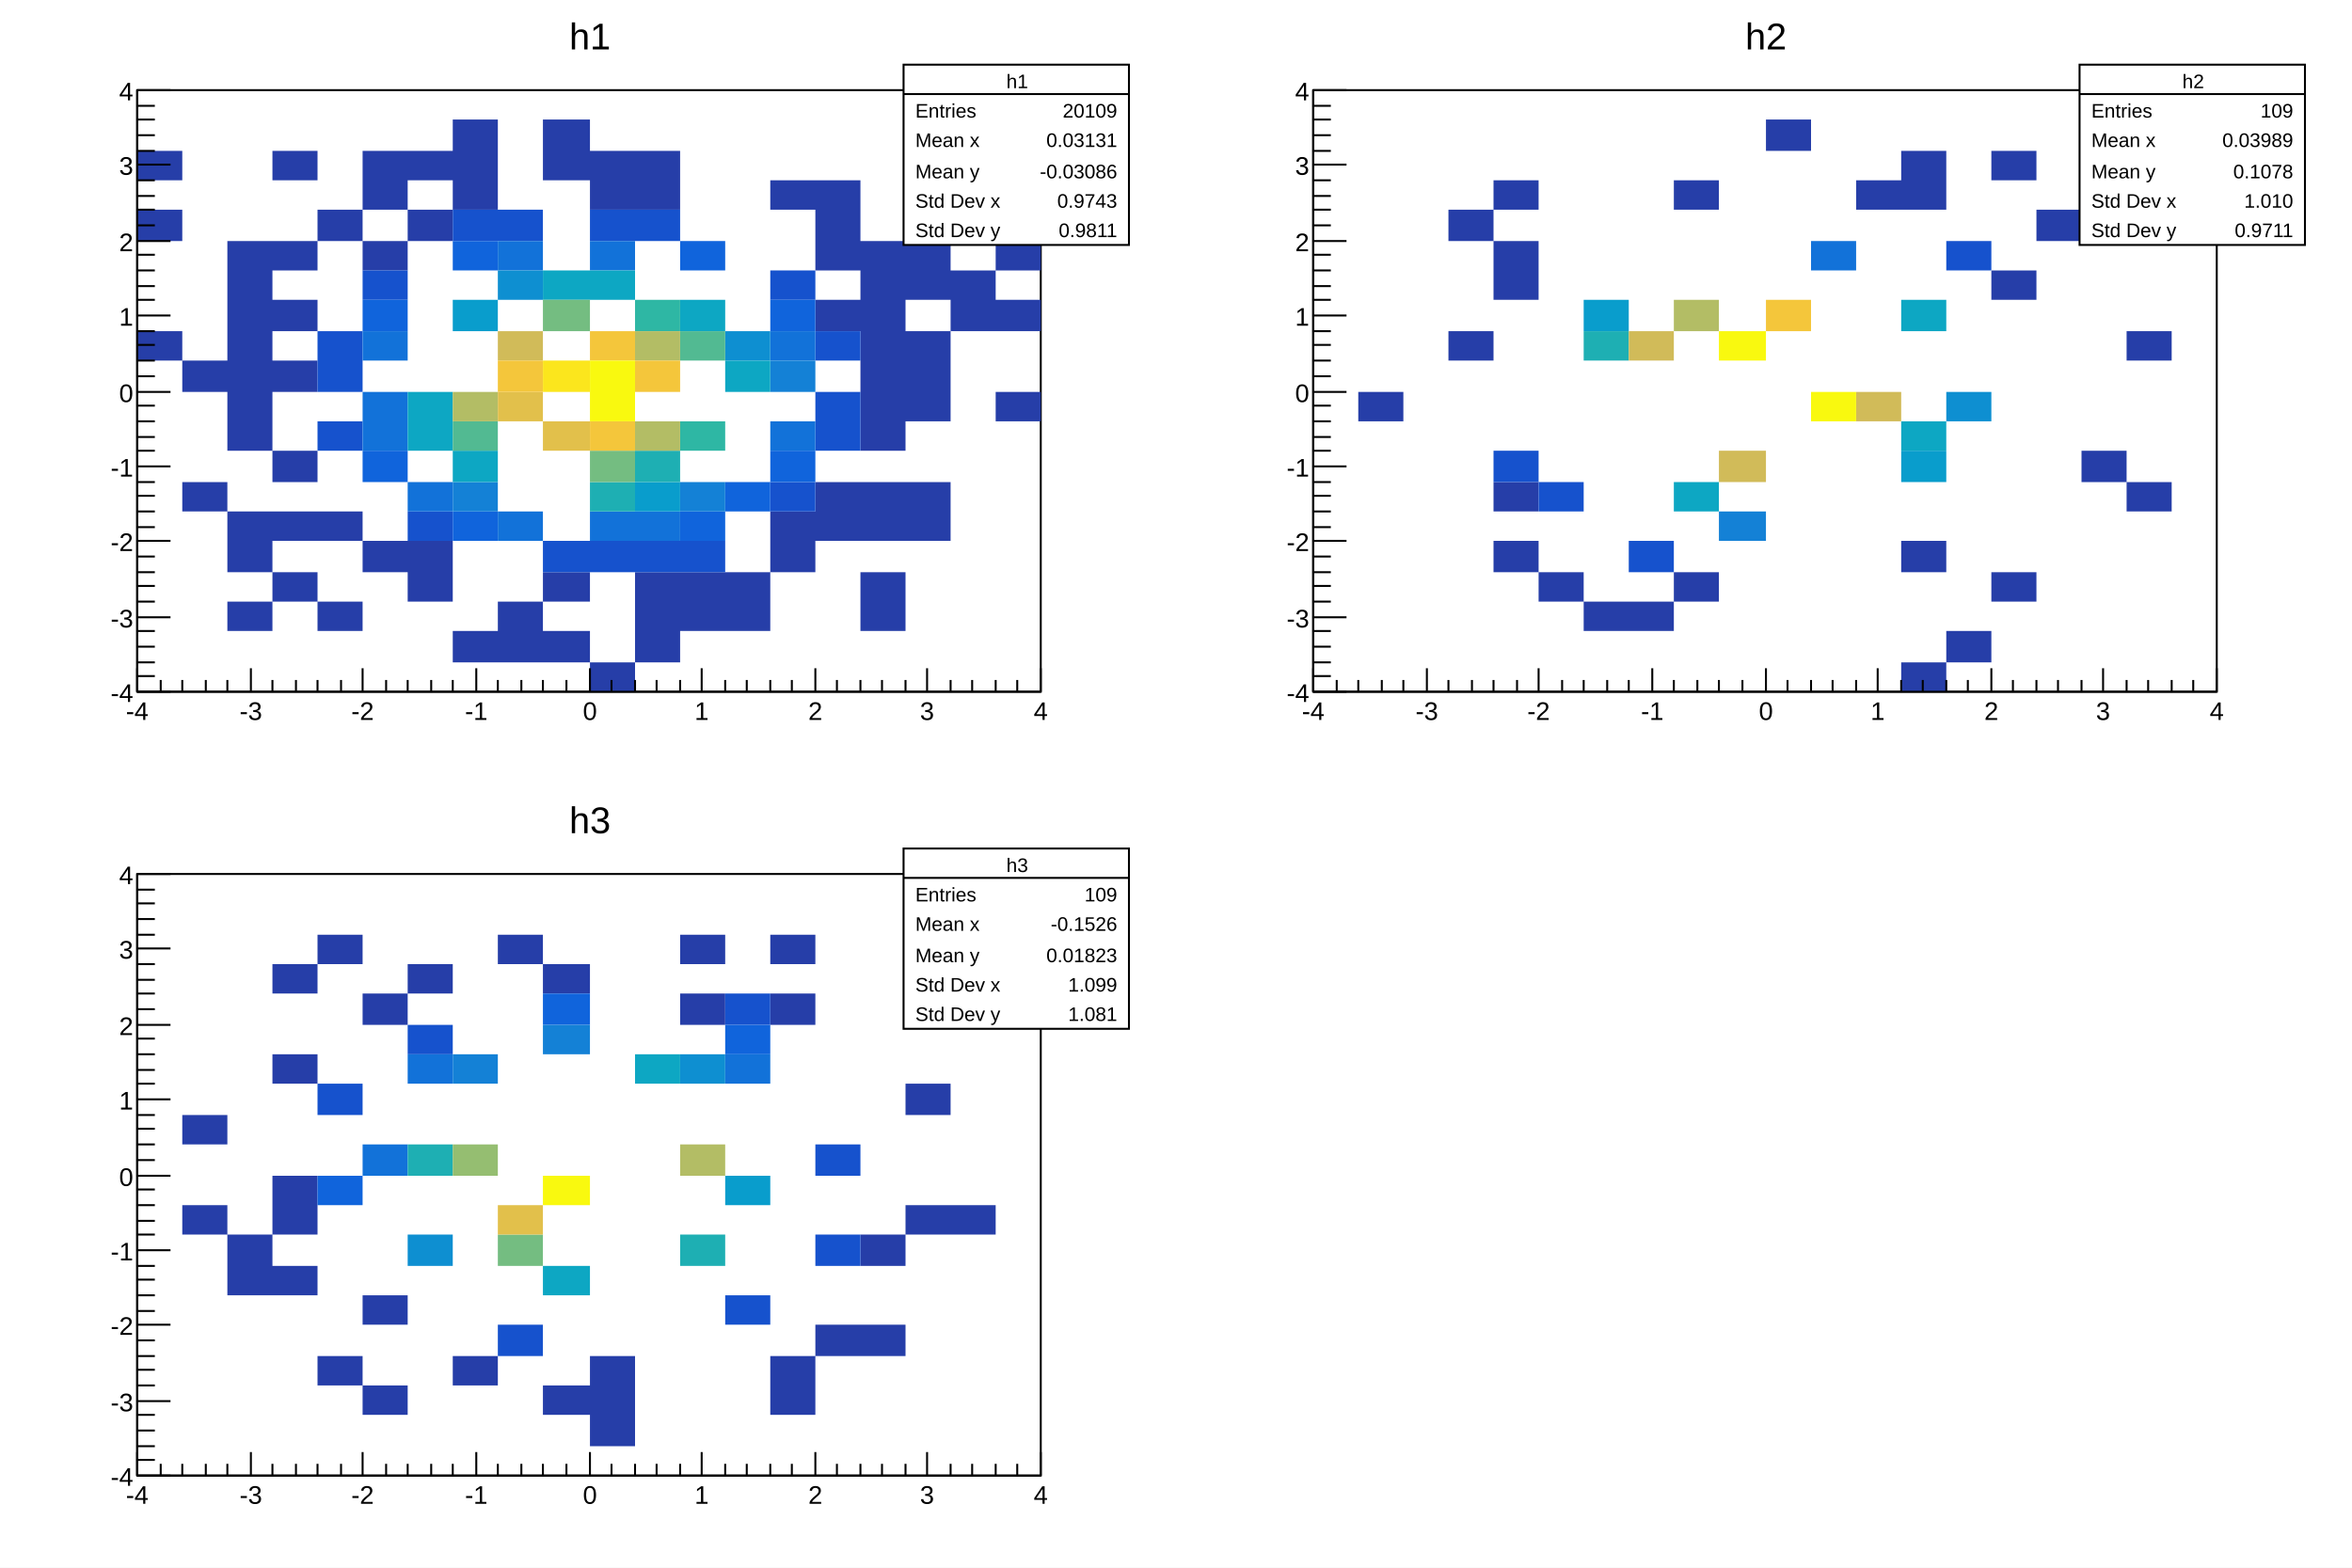
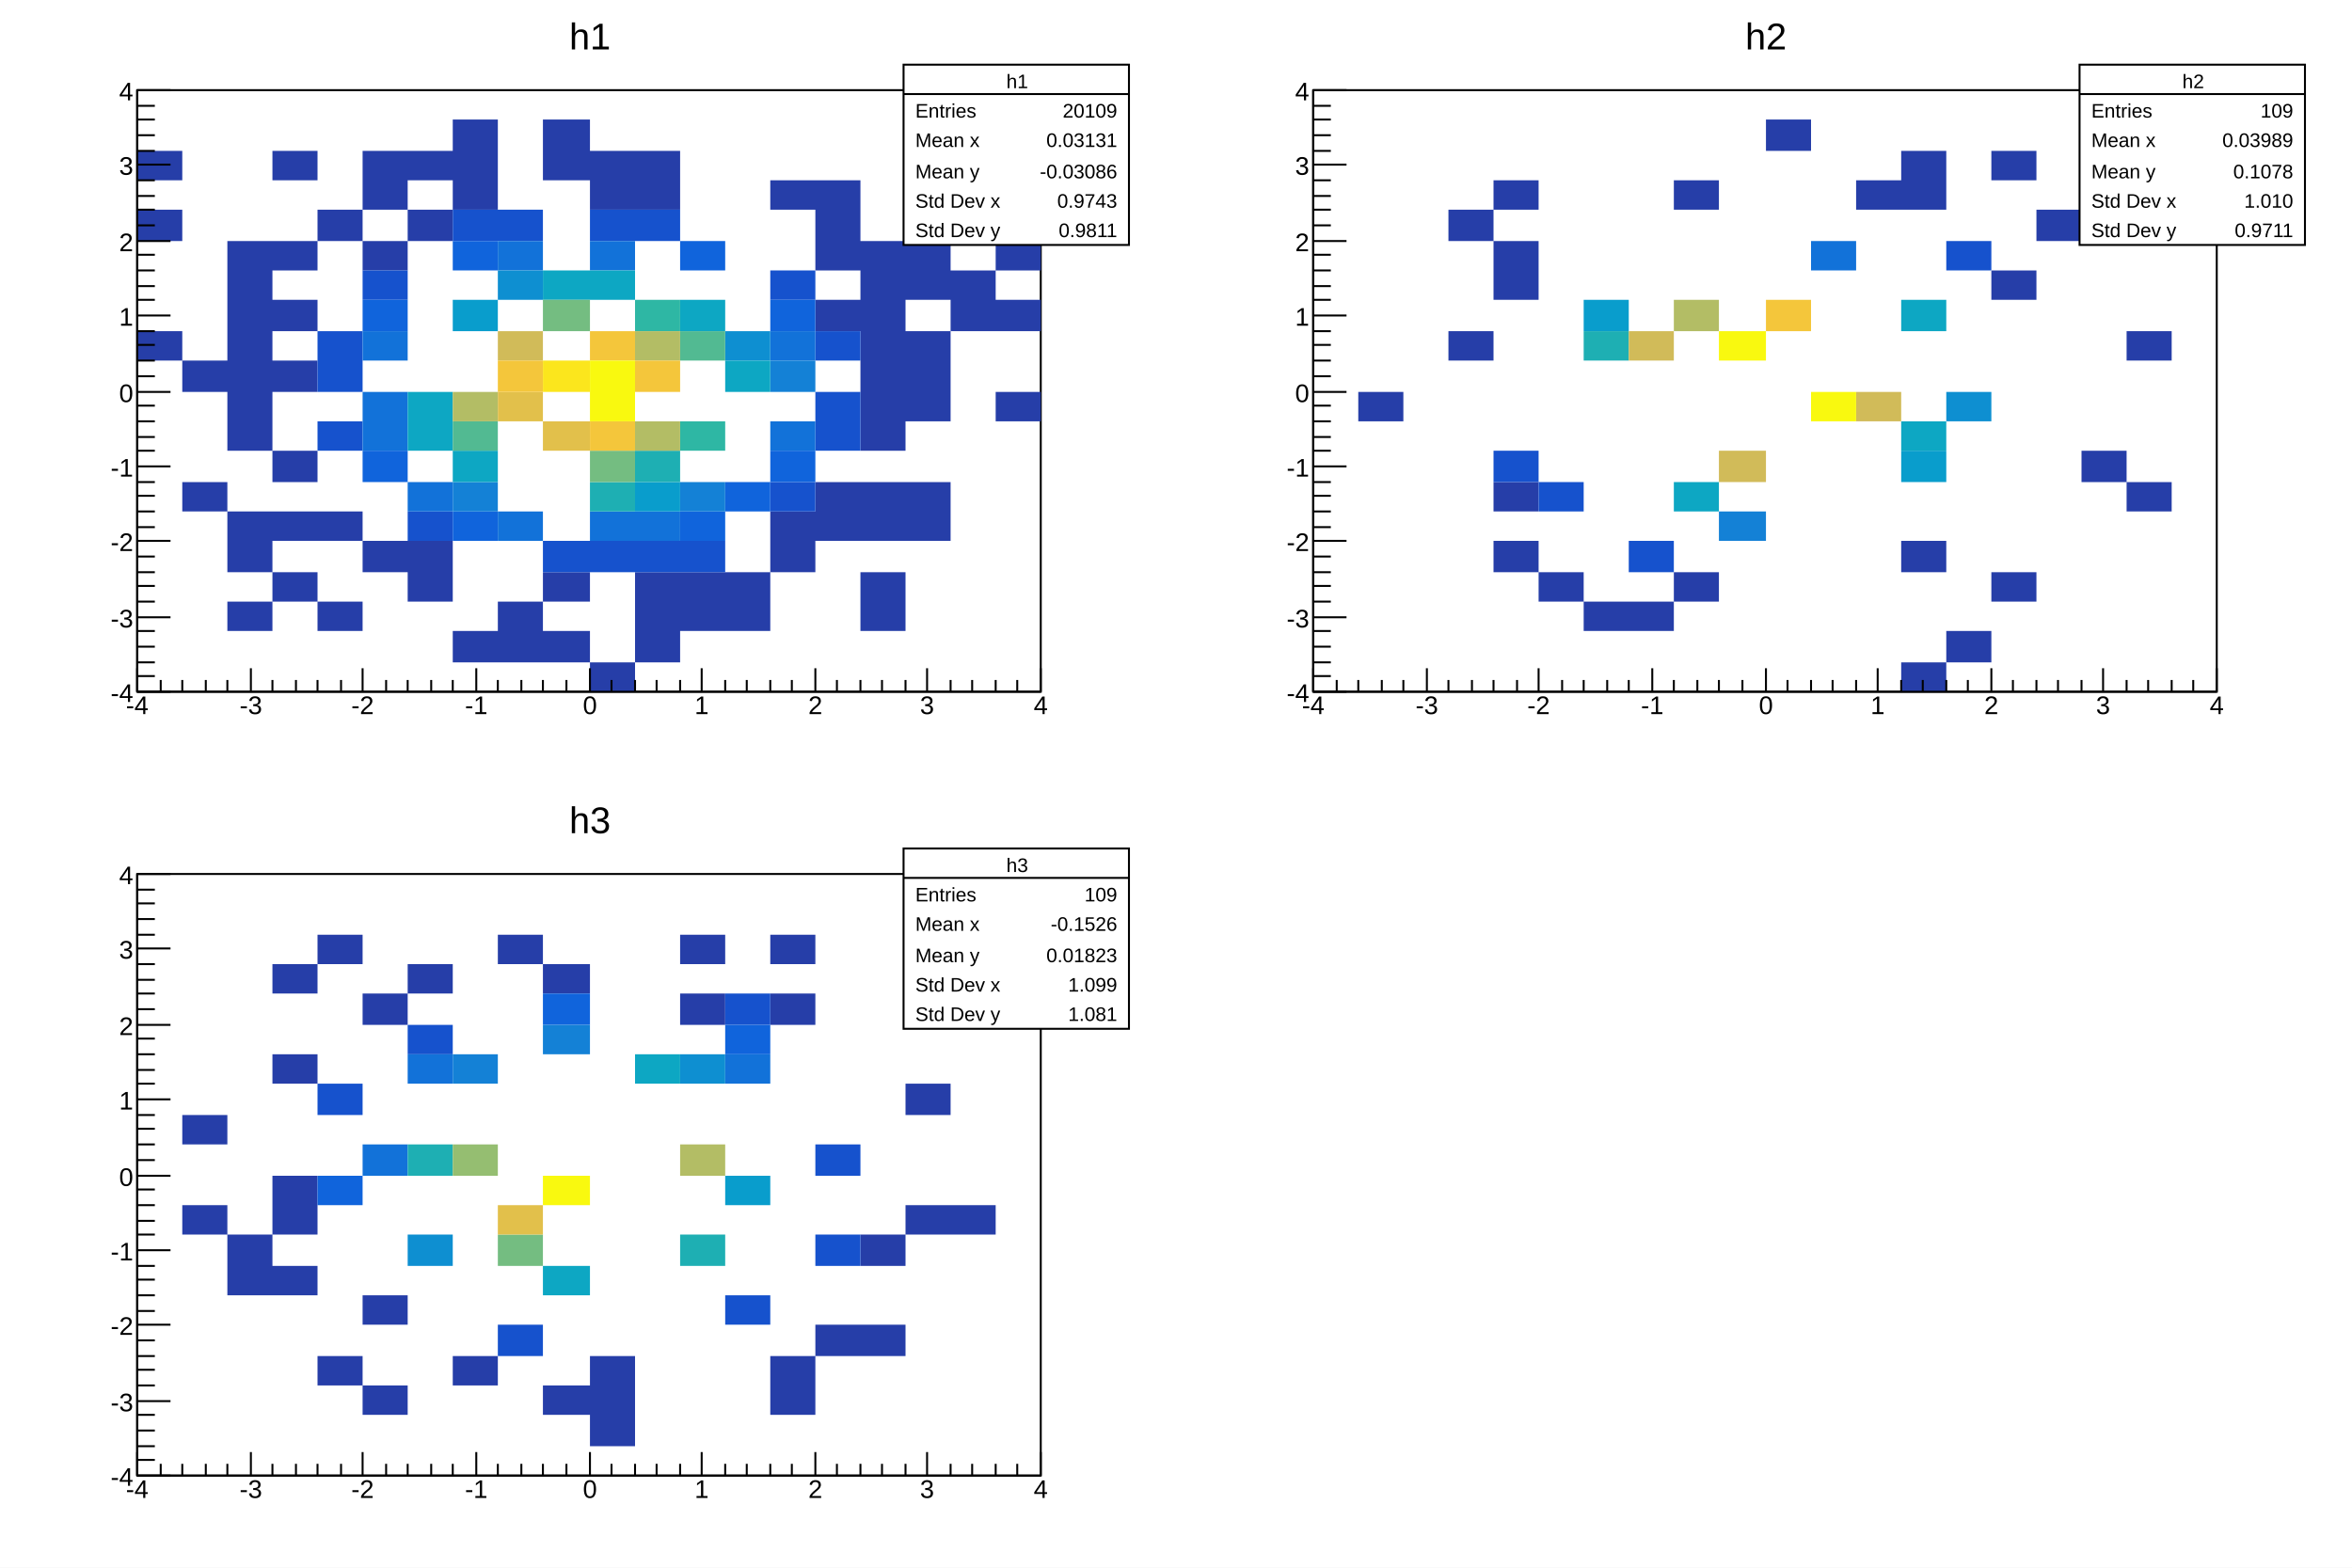
<svg xmlns="http://www.w3.org/2000/svg" viewBox="0 0 1200 800" preserveAspectRatio="none" width="1200" height="800">
  <path d="M0,0H1200V800H0Z" style="fill: white;" />
  <g>
    <svg viewBox="0 0 576 384" preserveAspectRatio="none" x="12" y="8" width="576" height="384">
      <path d="M0,0H576V384H0Z" style="fill: white;" />
      <g>
        <g transform="translate(58,38)">
          <path d="M0,0H461V307H0Z" style="fill: white; stroke: black; stroke-width: 1;" />
          <svg x="0" y="0" overflow="hidden" width="461" height="307" viewBox="0 0 461 307">
            <g>
              <path fill="#263ea8" d="M0,31h23v15h-23zM0,61h23v16h-23zm0,62h23v15h-23zm23,15h23v16h-23zm0,62h23v15h-23zM46,77h23v107h-23zm0,138h23v31h-23zm0,46h23v15h-23zM69,31h23v15h-23zm0,46h23v15h-23zm0,30h23v16h-23zm0,31h23v16h-23zm0,46h23v16h-23zm0,31h23v15h-23zm0,31h23v15h-23zM92,61h23v16h-23zm0,154h23v15h-23zm0,46h23v15h-23zM115,31h23v30h-23zm0,46h23v15h-23zm0,153h23v16h-23zM138,31h23v15h-23zm0,30h23v16h-23zm0,169h23v31h-23zM161,15h23v46h-23zm0,261h23v16h-23zm23,-15h23v31h-23zM207,15h24v31h-24zm0,231h24v15h-24zm0,30h24v16h-24zM231,31h23v30h-23zm0,261h23v15h-23zM254,31h23v30h-23zm0,215h23v46h-23zm23,0h23v30h-23zm23,0h23v30h-23zM323,46h23v15h-23zm0,169h23v31h-23zM346,46h23v46h-23zm0,61h23v16h-23zm0,93h23v30h-23zM369,77h23v107h-23zm0,123h23v30h-23zm0,46h23v30h-23zM392,77h23v30h-23zm0,46h23v46h-23zm0,77h23v30h-23zM415,92h23v31h-23zM438,77h23v15h-23zm0,30h23v16h-23zm0,47h23v15h-23z" />
              <path fill="#1652cd" d="M92,123h23v31h-23zm0,46h23v15h-23zM115,92h23v15h-23zm23,123h23v15h-23zM161,61h23v16h-23zm23,0h23v16h-23zm23,169h24v16h-24zM231,61h23v16h-23zm0,169h23v16h-23zM254,61h23v16h-23zm0,169h23v16h-23zm23,0h23v16h-23zM323,92h23v15h-23zm0,108h23v15h-23zm23,-77h23v15h-23zm0,31h23v30h-23z" />
              <path fill="#1064dc" d="M115,107h23v16h-23zm0,77h23v16h-23zM161,77h23v15h-23zm0,138h23v15h-23zM277,77h23v15h-23zm0,138h23v15h-23zm23,-15h23v15h-23zm23,-93h23v16h-23zm0,77h23v16h-23z" />
              <path fill="#1272d9" d="M115,123h23v15h-23zm0,31h23v30h-23zm23,46h23v15h-23zM184,77h23v15h-23zm0,138h23v15h-23zM231,77h23v15h-23zm0,138h23v15h-23zm23,0h23v15h-23zm69,-92h23v15h-23zm0,46h23v15h-23z" />
              <path fill="#1481d6" d="M161,200h23v15h-23zm116,0h23v15h-23zm46,-62h23v16h-23z" />
              <path fill="#0e8fd1" d="M184,92h23v15h-23zm116,31h23v15h-23z" />
              <path fill="#099dcc" d="M161,107h23v16h-23zm93,93h23v15h-23z" />
              <path fill="#0da7c3" d="M138,154h23v30h-23zm23,30h23v16h-23zM207,92h24v15h-24zm24,0h23v15h-23zm46,15h23v16h-23zm23,31h23v16h-23z" />
              <path fill="#1eafb3" d="M231,200h23v15h-23zm23,-16h23v16h-23z" />
              <path fill="#2eb7a4" d="M254,107h23v16h-23zm23,62h23v15h-23z" />
              <path fill="#52ba92" d="M161,169h23v15h-23zM277,123h23v15h-23z" />
              <path fill="#74bd81" d="M207,107h24v16h-24zm24,77h23v16h-23z" />
              <path fill="#b3bd65" d="M161,154h23v15h-23zm93,-31h23v15h-23zm0,46h23v15h-23z" />
              <path fill="#d1bb59" d="M184,123h23v15h-23z" />
              <path fill="#e2c04b" d="M184,154h23v15h-23zm23,15h24v15h-24z" />
              <path fill="#f4c63b" d="M184,138h23v16h-23zm47,-15h23v15h-23zm0,46h23v15h-23zm23,-31h23v16h-23z" />
              <path fill="#fbe61d" d="M207,138h24v16h-24z" />
              <path fill="#f9f90f" d="M231,138h23v31h-23z" />
            </g>
          </svg>
          <g>
            <g transform="translate(0,307)">
              <path d="M0,0h461M0,-12V0M12,-6V0M23,-6V0M35,-6V0M46,-6V0M58,-12V0M69,-6V0M81,-6V0M92,-6V0M104,-6V0M115,-12V0M127,-6V0M138,-6V0M150,-6V0M161,-6V0M173,-12V0M184,-6V0M196,-6V0M207,-6V0M219,-6V0M231,-12V0M242,-6V0M254,-6V0M265,-6V0M277,-6V0M288,-12V0M300,-6V0M311,-6V0M323,-6V0M334,-6V0M346,-12V0M357,-6V0M369,-6V0M380,-6V0M392,-6V0M403,-12V0M415,-6V0M426,-6V0M438,-6V0M449,-6V0M461,-12V0" style="stroke: black; stroke-width: 1;" />
              <g font-family="Arial" font-size="13" space="preserve" fill="black" text-anchor="middle">
-                 <text dy=".8em" transform="translate(0,4)">
-          -4
-         </text>
-                 <text dy=".8em" transform="translate(58,4)">
-          -3
-         </text>
-                 <text dy=".8em" transform="translate(115,4)">
-          -2
-         </text>
-                 <text dy=".8em" transform="translate(173,4)">
-          -1
-         </text>
-                 <text dy=".8em" transform="translate(231,4)">
-          0
-         </text>
-                 <text dy=".8em" transform="translate(288,4)">
-          1
-         </text>
-                 <text dy=".8em" transform="translate(346,4)">
-          2
-         </text>
-                 <text dy=".8em" transform="translate(403,4)">
-          3
-         </text>
-                 <text dy=".8em" transform="translate(461,4)">
+                 <text dy=".8em" transform="translate(0,1)">
+          -4
+         </text>
+                 <text dy=".8em" transform="translate(58,1)">
+          -3
+         </text>
+                 <text dy=".8em" transform="translate(115,1)">
+          -2
+         </text>
+                 <text dy=".8em" transform="translate(173,1)">
+          -1
+         </text>
+                 <text dy=".8em" transform="translate(231,1)">
+          0
+         </text>
+                 <text dy=".8em" transform="translate(288,1)">
+          1
+         </text>
+                 <text dy=".8em" transform="translate(346,1)">
+          2
+         </text>
+                 <text dy=".8em" transform="translate(403,1)">
+          3
+         </text>
+                 <text dy=".8em" transform="translate(461,1)">
         4
        </text>
              </g>
            </g>
            <g>
              <path d="M0,0v307M17,307H0M9,299H0M9,292H0M9,284H0M9,276H0M17,269H0M9,261H0M9,253H0M9,246H0M9,238H0M17,230H0M9,223H0M9,215H0M9,207H0M9,200H0M17,192H0M9,184H0M9,177H0M9,169H0M9,161H0M17,154H0M9,146H0M9,138H0M9,130H0M9,123H0M17,115H0M9,107H0M9,100H0M9,92H0M9,84H0M17,77H0M9,69H0M9,61H0M9,54H0M9,46H0M17,38H0M9,31H0M9,23H0M9,15H0M9,8H0M17,0H0" style="stroke: black; stroke-width: 1;" />
              <g font-family="Arial" font-size="13" space="preserve" fill="black" text-anchor="end">
                <text dy=".4em" transform="translate(-2,307)">
         -4
        </text>
                <text dy=".4em" transform="translate(-2,269)">
         -3
        </text>
                <text dy=".4em" transform="translate(-2,230)">
         -2
        </text>
                <text dy=".4em" transform="translate(-2,192)">
         -1
        </text>
                <text dy=".4em" transform="translate(-2,154)">
         0
        </text>
                <text dy=".4em" transform="translate(-2,115)">
         1
        </text>
                <text dy=".4em" transform="translate(-2,77)">
         2
        </text>
                <text dy=".4em" transform="translate(-2,38)">
         3
        </text>
                <text dy=".4em" transform="translate(-2)">
         4
        </text>
              </g>
            </g>
          </g>
        </g>
        <g transform="translate(58,2)" font-family="Arial" font-size="19" space="preserve">
          <text fill="black" text-anchor="middle" dy=".8em" transform="translate(231)">
      h1
     </text>
        </g>
        <g transform="translate(449,25)" font-family="Arial" font-size="10" space="preserve" fill="black">
          <path d="M0,0H115V92H0Z" style="fill: white; stroke: black; stroke-width: 1;" />
          <text text-anchor="middle" dy=".4em" transform="translate(58,8)">
      h1
     </text>
          <text text-anchor="start" dy=".4em" transform="translate(6,23)">
      Entries
     </text>
          <text text-anchor="end" dy=".4em" transform="translate(109,23)">
      20109
     </text>
          <text text-anchor="start" dy=".4em" transform="translate(6,38)">
      Mean x
     </text>
          <text text-anchor="end" dy=".4em" transform="translate(109,38)">
      0.03131
     </text>
          <text text-anchor="start" dy=".4em" transform="translate(6,54)">
      Mean y
     </text>
          <text text-anchor="end" dy=".4em" transform="translate(109,54)">
      -0.03086
     </text>
          <text text-anchor="start" dy=".4em" transform="translate(6,69)">
      Std Dev x
     </text>
          <text text-anchor="end" dy=".4em" transform="translate(109,69)">
      0.9743
     </text>
          <text text-anchor="start" dy=".4em" transform="translate(6,84)">
      Std Dev y
     </text>
          <text text-anchor="end" dy=".4em" transform="translate(109,84)">
      0.9811
     </text>
          <path d="M0,15h115" style="stroke: black; stroke-width: 1;" />
        </g>
      </g>
    </svg>
    <svg viewBox="0 0 576 384" preserveAspectRatio="none" x="612" y="8" width="576" height="384">
      <path d="M0,0H576V384H0Z" style="fill: white;" />
      <g>
        <g transform="translate(58,38)">
          <path d="M0,0H461V307H0Z" style="fill: white; stroke: black; stroke-width: 1;" />
          <svg x="0" y="0" overflow="hidden" width="461" height="307" viewBox="0 0 461 307">
            <g>
              <path fill="#263ea8" d="M23,154h23v15h-23zM69,61h23v16h-23zm0,62h23v15h-23zM92,46h23v15h-23zm0,31h23v30h-23zm0,123h23v15h-23zm0,30h23v16h-23zm23,16h23v15h-23zm23,15h23v15h-23zm23,0h23v15h-23zM184,46h23v15h-23zm0,200h23v15h-23zM231,15h23v16h-23zm46,31h23v15h-23zM300,31h23v30h-23zm0,199h23v16h-23zm0,62h23v15h-23zm23,-16h23v16h-23zM346,31h23v15h-23zm0,61h23v15h-23zm0,154h23v15h-23zM369,61h23v16h-23zm23,123h23v16h-23zm23,-61h23v15h-23zm0,77h23v15h-23z" />
              <path fill="#1652cd" d="M92,184h23v16h-23zm23,16h23v15h-23zm46,30h23v16h-23zM323,77h23v15h-23z" />
              <path fill="#1272d9" d="M254,77h23v15h-23z" />
              <path fill="#1481d6" d="M207,215h24v15h-24z" />
              <path fill="#0e8fd1" d="M323,154h23v15h-23z" />
              <path fill="#099dcc" d="M138,107h23v16h-23zm162,77h23v16h-23z" />
              <path fill="#0da7c3" d="M184,200h23v15h-23zM300,107h23v16h-23zm0,62h23v15h-23z" />
              <path fill="#1eafb3" d="M138,123h23v15h-23z" />
              <path fill="#b3bd65" d="M184,107h23v16h-23z" />
              <path fill="#d1bb59" d="M161,123h23v15h-23zm46,61h24v16h-24zm70,-30h23v15h-23z" />
              <path fill="#f4c63b" d="M231,107h23v16h-23z" />
              <path fill="#f9f90f" d="M207,123h24v15h-24zm47,31h23v15h-23z" />
            </g>
          </svg>
          <g>
            <g transform="translate(0,307)">
              <path d="M0,0h461M0,-12V0M12,-6V0M23,-6V0M35,-6V0M46,-6V0M58,-12V0M69,-6V0M81,-6V0M92,-6V0M104,-6V0M115,-12V0M127,-6V0M138,-6V0M150,-6V0M161,-6V0M173,-12V0M184,-6V0M196,-6V0M207,-6V0M219,-6V0M231,-12V0M242,-6V0M254,-6V0M265,-6V0M277,-6V0M288,-12V0M300,-6V0M311,-6V0M323,-6V0M334,-6V0M346,-12V0M357,-6V0M369,-6V0M380,-6V0M392,-6V0M403,-12V0M415,-6V0M426,-6V0M438,-6V0M449,-6V0M461,-12V0" style="stroke: black; stroke-width: 1;" />
              <g font-family="Arial" font-size="13" space="preserve" fill="black" text-anchor="middle">
-                 <text dy=".8em" transform="translate(0,4)">
-          -4
-         </text>
-                 <text dy=".8em" transform="translate(58,4)">
-          -3
-         </text>
-                 <text dy=".8em" transform="translate(115,4)">
-          -2
-         </text>
-                 <text dy=".8em" transform="translate(173,4)">
-          -1
-         </text>
-                 <text dy=".8em" transform="translate(231,4)">
-          0
-         </text>
-                 <text dy=".8em" transform="translate(288,4)">
-          1
-         </text>
-                 <text dy=".8em" transform="translate(346,4)">
-          2
-         </text>
-                 <text dy=".8em" transform="translate(403,4)">
-          3
-         </text>
-                 <text dy=".8em" transform="translate(461,4)">
+                 <text dy=".8em" transform="translate(0,1)">
+          -4
+         </text>
+                 <text dy=".8em" transform="translate(58,1)">
+          -3
+         </text>
+                 <text dy=".8em" transform="translate(115,1)">
+          -2
+         </text>
+                 <text dy=".8em" transform="translate(173,1)">
+          -1
+         </text>
+                 <text dy=".8em" transform="translate(231,1)">
+          0
+         </text>
+                 <text dy=".8em" transform="translate(288,1)">
+          1
+         </text>
+                 <text dy=".8em" transform="translate(346,1)">
+          2
+         </text>
+                 <text dy=".8em" transform="translate(403,1)">
+          3
+         </text>
+                 <text dy=".8em" transform="translate(461,1)">
         4
        </text>
              </g>
            </g>
            <g>
              <path d="M0,0v307M17,307H0M9,299H0M9,292H0M9,284H0M9,276H0M17,269H0M9,261H0M9,253H0M9,246H0M9,238H0M17,230H0M9,223H0M9,215H0M9,207H0M9,200H0M17,192H0M9,184H0M9,177H0M9,169H0M9,161H0M17,154H0M9,146H0M9,138H0M9,130H0M9,123H0M17,115H0M9,107H0M9,100H0M9,92H0M9,84H0M17,77H0M9,69H0M9,61H0M9,54H0M9,46H0M17,38H0M9,31H0M9,23H0M9,15H0M9,8H0M17,0H0" style="stroke: black; stroke-width: 1;" />
              <g font-family="Arial" font-size="13" space="preserve" fill="black" text-anchor="end">
                <text dy=".4em" transform="translate(-2,307)">
         -4
        </text>
                <text dy=".4em" transform="translate(-2,269)">
         -3
        </text>
                <text dy=".4em" transform="translate(-2,230)">
         -2
        </text>
                <text dy=".4em" transform="translate(-2,192)">
         -1
        </text>
                <text dy=".4em" transform="translate(-2,154)">
         0
        </text>
                <text dy=".4em" transform="translate(-2,115)">
         1
        </text>
                <text dy=".4em" transform="translate(-2,77)">
         2
        </text>
                <text dy=".4em" transform="translate(-2,38)">
         3
        </text>
                <text dy=".4em" transform="translate(-2)">
         4
        </text>
              </g>
            </g>
          </g>
        </g>
        <g transform="translate(58,2)" font-family="Arial" font-size="19" space="preserve">
          <text fill="black" text-anchor="middle" dy=".8em" transform="translate(231)">
      h2
     </text>
        </g>
        <g transform="translate(449,25)" font-family="Arial" font-size="10" space="preserve" fill="black">
          <path d="M0,0H115V92H0Z" style="fill: white; stroke: black; stroke-width: 1;" />
          <text text-anchor="middle" dy=".4em" transform="translate(58,8)">
      h2
     </text>
          <text text-anchor="start" dy=".4em" transform="translate(6,23)">
      Entries
     </text>
          <text text-anchor="end" dy=".4em" transform="translate(109,23)">
      109
     </text>
          <text text-anchor="start" dy=".4em" transform="translate(6,38)">
      Mean x
     </text>
          <text text-anchor="end" dy=".4em" transform="translate(109,38)">
      0.03989
     </text>
          <text text-anchor="start" dy=".4em" transform="translate(6,54)">
      Mean y
     </text>
          <text text-anchor="end" dy=".4em" transform="translate(109,54)">
      0.1078
     </text>
          <text text-anchor="start" dy=".4em" transform="translate(6,69)">
      Std Dev x
     </text>
          <text text-anchor="end" dy=".4em" transform="translate(109,69)">
      1.010
     </text>
          <text text-anchor="start" dy=".4em" transform="translate(6,84)">
      Std Dev y
     </text>
          <text text-anchor="end" dy=".4em" transform="translate(109,84)">
      0.9711
     </text>
          <path d="M0,15h115" style="stroke: black; stroke-width: 1;" />
        </g>
      </g>
    </svg>
    <svg viewBox="0 0 576 384" preserveAspectRatio="none" x="12" y="408" width="576" height="384">
      <path d="M0,0H576V384H0Z" style="fill: white;" />
      <g>
        <g transform="translate(58,38)">
          <path d="M0,0H461V307H0Z" style="fill: white; stroke: black; stroke-width: 1;" />
          <svg x="0" y="0" overflow="hidden" width="461" height="307" viewBox="0 0 461 307">
            <g>
              <path fill="#263ea8" d="M23,123h23v15h-23zm0,46h23v15h-23zm23,15h23v31h-23zM69,46h23v15h-23zm0,46h23v15h-23zm0,62h23v30h-23zm0,46h23v15h-23zM92,31h23v15h-23zm0,215h23v15h-23zM115,61h23v16h-23zm0,154h23v15h-23zm0,46h23v15h-23zM138,46h23v15h-23zm23,200h23v15h-23zM184,31h23v15h-23zm23,15h24v15h-24zm0,215h24v15h-24zm24,-15h23v46h-23zM277,31h23v15h-23zm0,30h23v16h-23zM323,31h23v15h-23zm0,30h23v16h-23zm0,185h23v30h-23zm23,-16h23v16h-23zm23,-46h23v16h-23zm0,46h23v16h-23zM392,61h23v16h-23zm0,46h23v16h-23zm0,62h23v15h-23zm23,0h23v15h-23z" />
              <path fill="#1652cd" d="M92,107h23v16h-23zM138,77h23v15h-23zm46,153h23v16h-23zM300,61h23v16h-23zm0,154h23v15h-23zm46,-77h23v16h-23zm0,46h23v16h-23z" />
              <path fill="#1064dc" d="M92,154h23v15h-23zM207,61h24v16h-24zm93,16h23v15h-23z" />
              <path fill="#1272d9" d="M115,138h23v16h-23zM138,92h23v15h-23zm162,0h23v15h-23z" />
              <path fill="#1481d6" d="M161,92h23v15h-23zM207,77h24v15h-24z" />
              <path fill="#0e8fd1" d="M138,184h23v16h-23zM277,92h23v15h-23z" />
              <path fill="#099dcc" d="M300,154h23v15h-23z" />
              <path fill="#0da7c3" d="M207,200h24v15h-24zM254,92h23v15h-23z" />
              <path fill="#1eafb3" d="M138,138h23v16h-23zm139,46h23v16h-23z" />
              <path fill="#74bd81" d="M184,184h23v16h-23z" />
              <path fill="#95be71" d="M161,138h23v16h-23z" />
              <path fill="#b3bd65" d="M277,138h23v16h-23z" />
              <path fill="#e2c04b" d="M184,169h23v15h-23z" />
              <path fill="#f9f90f" d="M207,154h24v15h-24z" />
            </g>
          </svg>
          <g>
            <g transform="translate(0,307)">
              <path d="M0,0h461M0,-12V0M12,-6V0M23,-6V0M35,-6V0M46,-6V0M58,-12V0M69,-6V0M81,-6V0M92,-6V0M104,-6V0M115,-12V0M127,-6V0M138,-6V0M150,-6V0M161,-6V0M173,-12V0M184,-6V0M196,-6V0M207,-6V0M219,-6V0M231,-12V0M242,-6V0M254,-6V0M265,-6V0M277,-6V0M288,-12V0M300,-6V0M311,-6V0M323,-6V0M334,-6V0M346,-12V0M357,-6V0M369,-6V0M380,-6V0M392,-6V0M403,-12V0M415,-6V0M426,-6V0M438,-6V0M449,-6V0M461,-12V0" style="stroke: black; stroke-width: 1;" />
              <g font-family="Arial" font-size="13" space="preserve" fill="black" text-anchor="middle">
-                 <text dy=".8em" transform="translate(0,4)">
-          -4
-         </text>
-                 <text dy=".8em" transform="translate(58,4)">
-          -3
-         </text>
-                 <text dy=".8em" transform="translate(115,4)">
-          -2
-         </text>
-                 <text dy=".8em" transform="translate(173,4)">
-          -1
-         </text>
-                 <text dy=".8em" transform="translate(231,4)">
-          0
-         </text>
-                 <text dy=".8em" transform="translate(288,4)">
-          1
-         </text>
-                 <text dy=".8em" transform="translate(346,4)">
-          2
-         </text>
-                 <text dy=".8em" transform="translate(403,4)">
-          3
-         </text>
-                 <text dy=".8em" transform="translate(461,4)">
+                 <text dy=".8em" transform="translate(0,1)">
+          -4
+         </text>
+                 <text dy=".8em" transform="translate(58,1)">
+          -3
+         </text>
+                 <text dy=".8em" transform="translate(115,1)">
+          -2
+         </text>
+                 <text dy=".8em" transform="translate(173,1)">
+          -1
+         </text>
+                 <text dy=".8em" transform="translate(231,1)">
+          0
+         </text>
+                 <text dy=".8em" transform="translate(288,1)">
+          1
+         </text>
+                 <text dy=".8em" transform="translate(346,1)">
+          2
+         </text>
+                 <text dy=".8em" transform="translate(403,1)">
+          3
+         </text>
+                 <text dy=".8em" transform="translate(461,1)">
         4
        </text>
              </g>
            </g>
            <g>
              <path d="M0,0v307M17,307H0M9,299H0M9,292H0M9,284H0M9,276H0M17,269H0M9,261H0M9,253H0M9,246H0M9,238H0M17,230H0M9,223H0M9,215H0M9,207H0M9,200H0M17,192H0M9,184H0M9,177H0M9,169H0M9,161H0M17,154H0M9,146H0M9,138H0M9,130H0M9,123H0M17,115H0M9,107H0M9,100H0M9,92H0M9,84H0M17,77H0M9,69H0M9,61H0M9,54H0M9,46H0M17,38H0M9,31H0M9,23H0M9,15H0M9,8H0M17,0H0" style="stroke: black; stroke-width: 1;" />
              <g font-family="Arial" font-size="13" space="preserve" fill="black" text-anchor="end">
                <text dy=".4em" transform="translate(-2,307)">
         -4
        </text>
                <text dy=".4em" transform="translate(-2,269)">
         -3
        </text>
                <text dy=".4em" transform="translate(-2,230)">
         -2
        </text>
                <text dy=".4em" transform="translate(-2,192)">
         -1
        </text>
                <text dy=".4em" transform="translate(-2,154)">
         0
        </text>
                <text dy=".4em" transform="translate(-2,115)">
         1
        </text>
                <text dy=".4em" transform="translate(-2,77)">
         2
        </text>
                <text dy=".4em" transform="translate(-2,38)">
         3
        </text>
                <text dy=".4em" transform="translate(-2)">
         4
        </text>
              </g>
            </g>
          </g>
        </g>
        <g transform="translate(58,2)" font-family="Arial" font-size="19" space="preserve">
          <text fill="black" text-anchor="middle" dy=".8em" transform="translate(231)">
      h3
     </text>
        </g>
        <g transform="translate(449,25)" font-family="Arial" font-size="10" space="preserve" fill="black">
          <path d="M0,0H115V92H0Z" style="fill: white; stroke: black; stroke-width: 1;" />
          <text text-anchor="middle" dy=".4em" transform="translate(58,8)">
      h3
     </text>
          <text text-anchor="start" dy=".4em" transform="translate(6,23)">
      Entries
     </text>
          <text text-anchor="end" dy=".4em" transform="translate(109,23)">
      109
     </text>
          <text text-anchor="start" dy=".4em" transform="translate(6,38)">
      Mean x
     </text>
          <text text-anchor="end" dy=".4em" transform="translate(109,38)">
      -0.1526
     </text>
          <text text-anchor="start" dy=".4em" transform="translate(6,54)">
      Mean y
     </text>
          <text text-anchor="end" dy=".4em" transform="translate(109,54)">
      0.01823
     </text>
          <text text-anchor="start" dy=".4em" transform="translate(6,69)">
      Std Dev x
     </text>
          <text text-anchor="end" dy=".4em" transform="translate(109,69)">
      1.099
     </text>
          <text text-anchor="start" dy=".4em" transform="translate(6,84)">
      Std Dev y
     </text>
          <text text-anchor="end" dy=".4em" transform="translate(109,84)">
      1.081
     </text>
          <path d="M0,15h115" style="stroke: black; stroke-width: 1;" />
        </g>
      </g>
    </svg>
    <svg viewBox="0 0 576 384" preserveAspectRatio="none" x="612" y="408" width="576" height="384">
      <path d="M0,0H576V384H0Z" style="fill: white;" />
    </svg>
  </g>
</svg>
